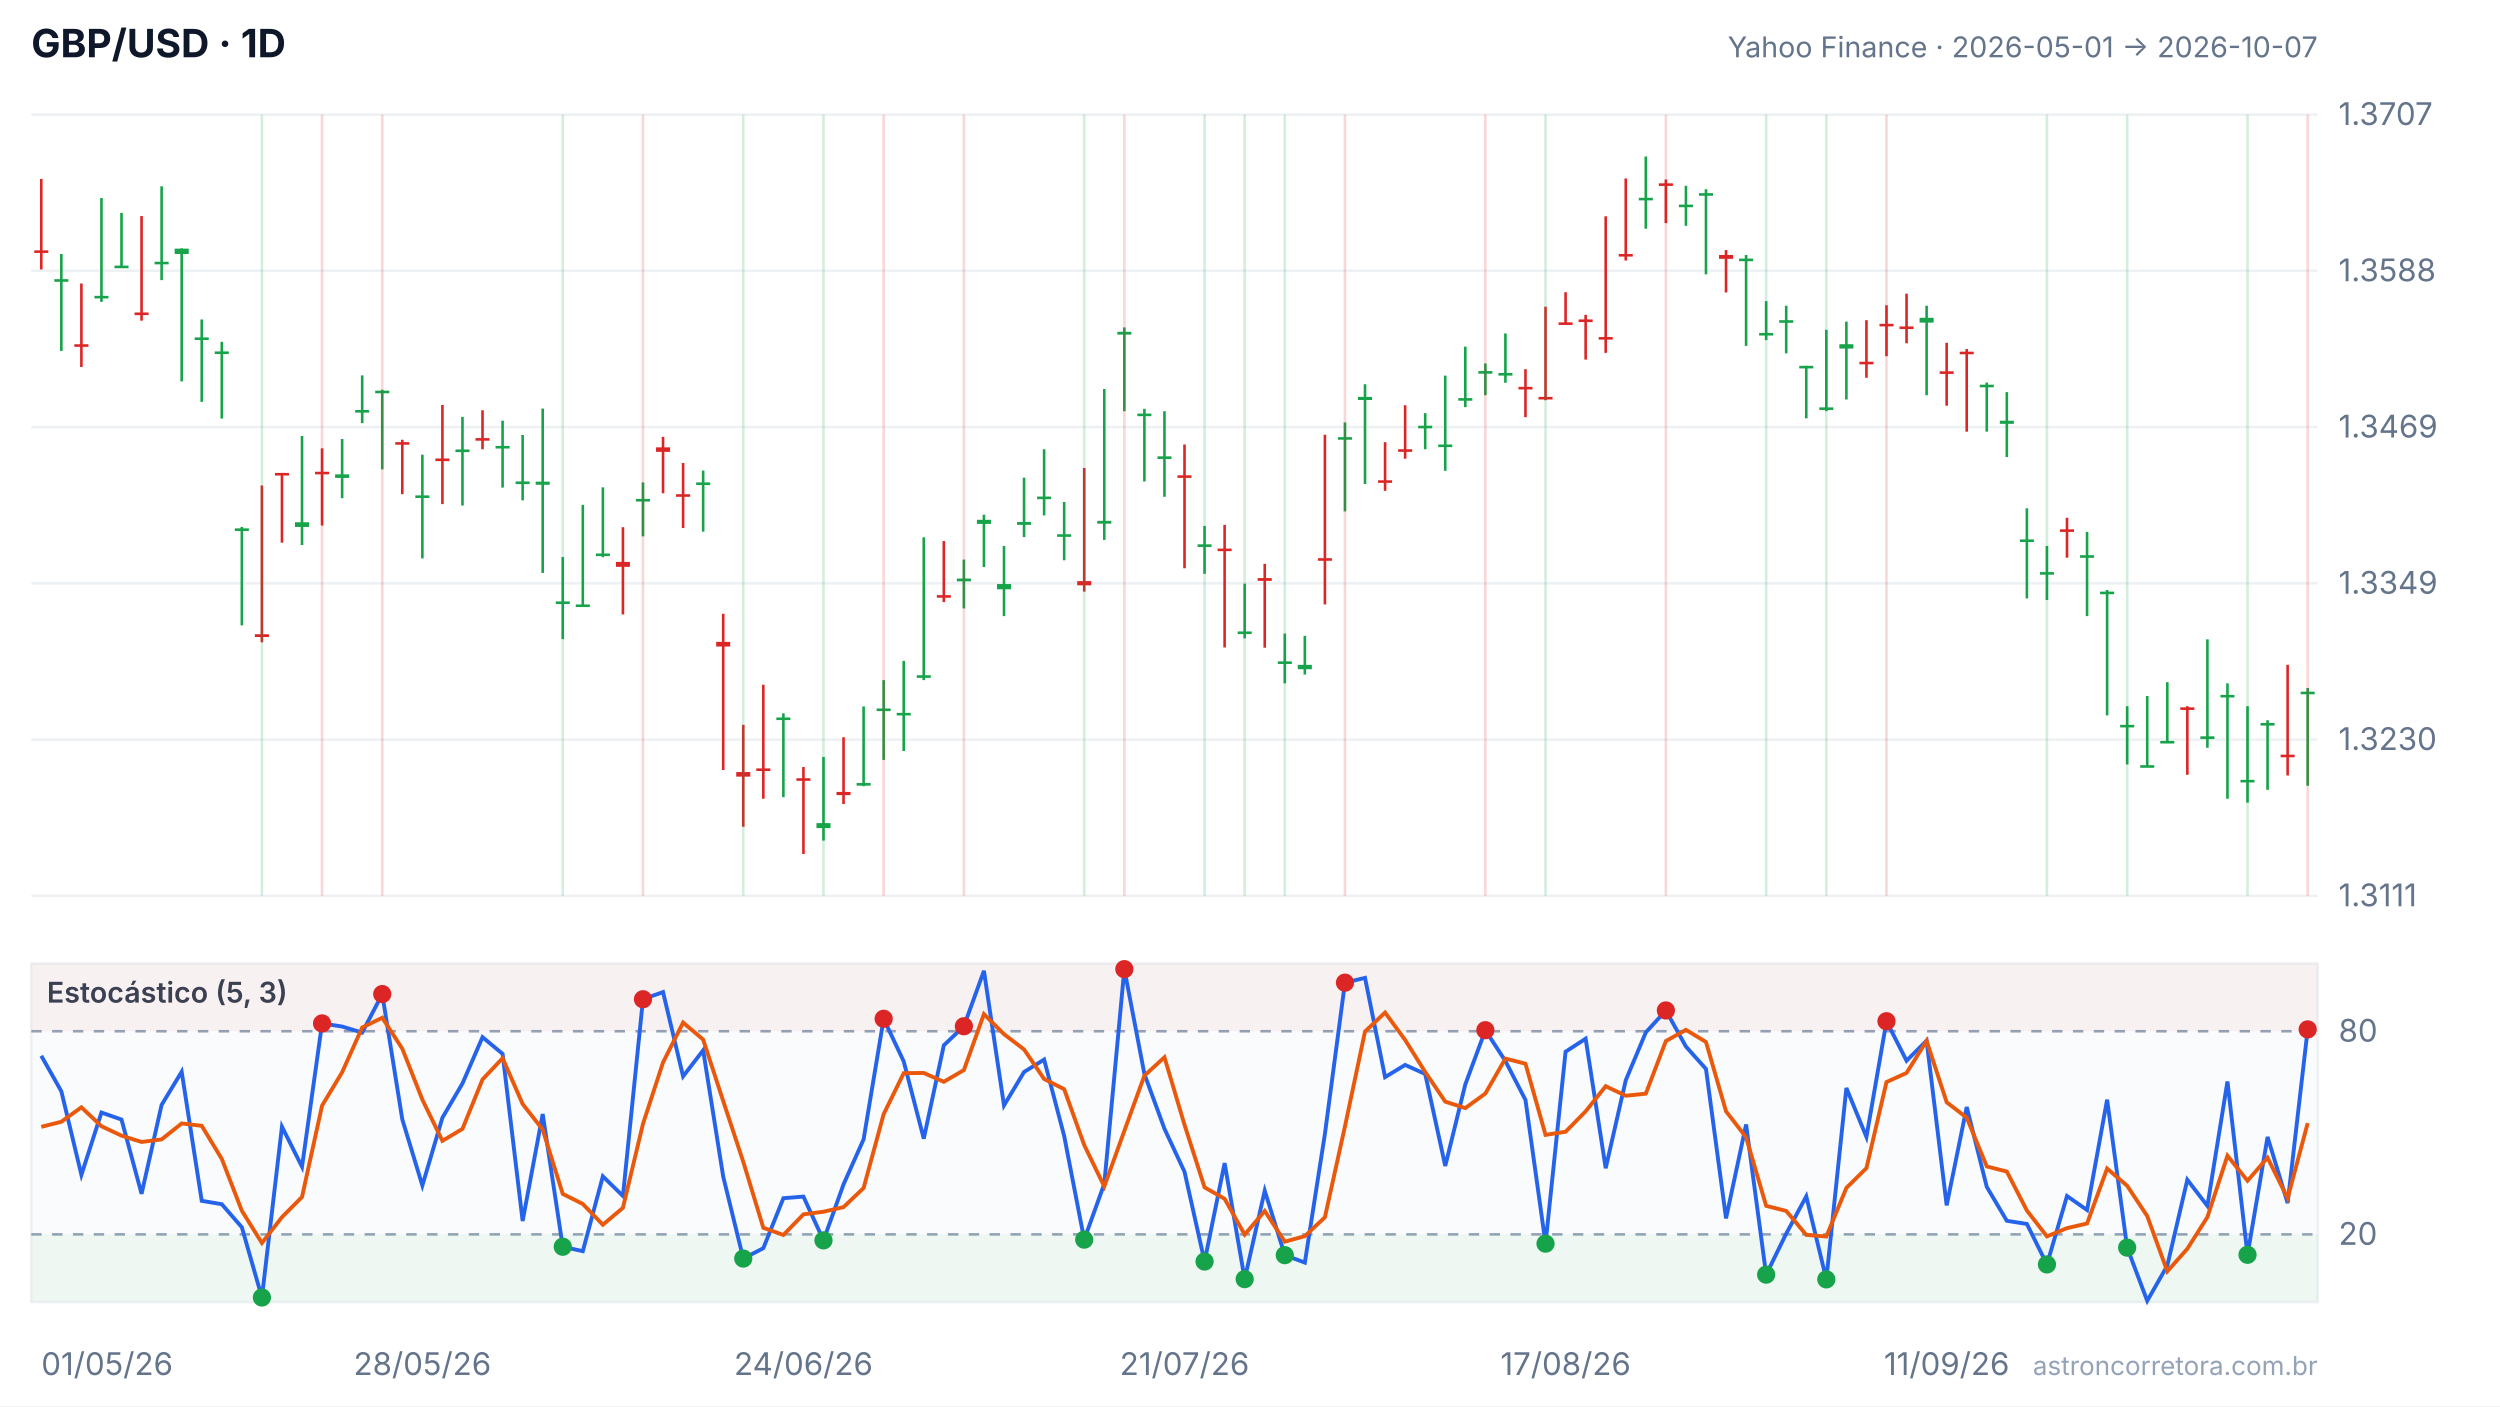
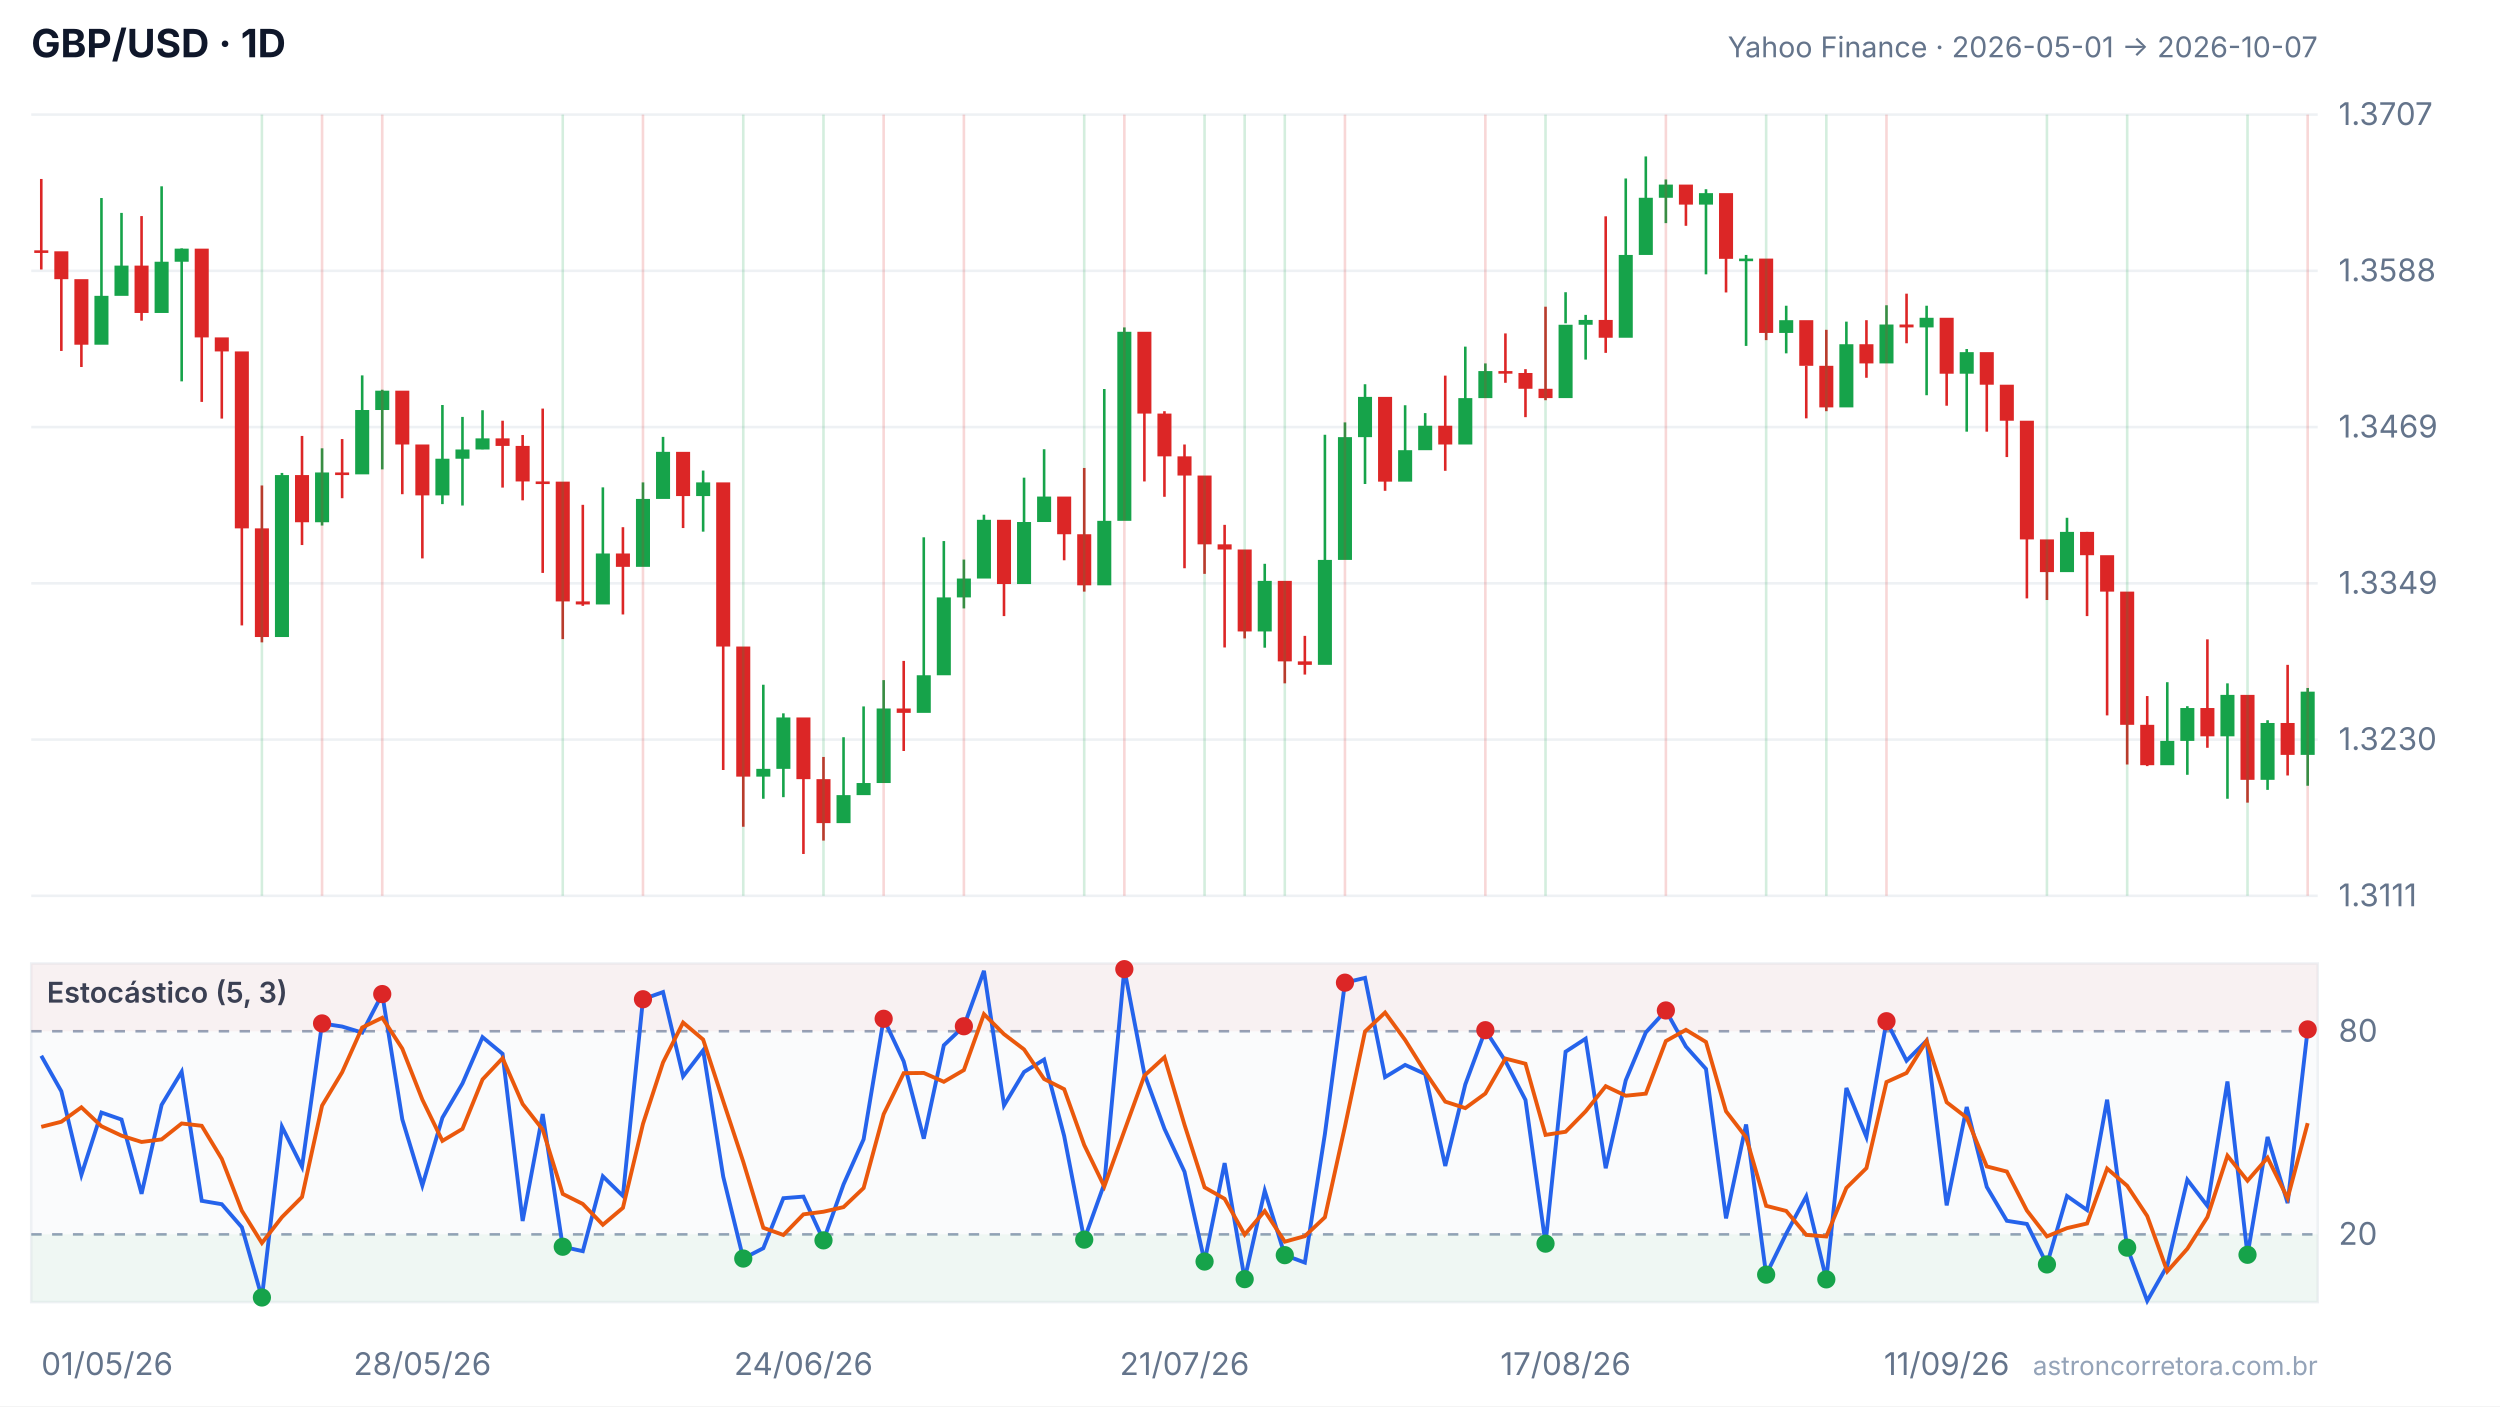
<svg xmlns="http://www.w3.org/2000/svg" viewBox="0 0 960 540" font-family="Inter,system-ui,sans-serif" font-size="12" role="img">
  <rect width="960" height="540" fill="#ffffff" />
  <text x="12" y="22" font-size="15" font-weight="700" fill="#0f172a">GBP/USD · 1D</text>
  <text x="890" y="22" font-size="11" fill="#64748b" text-anchor="end">Yahoo Finance · 2026-05-01 → 2026-10-07</text>
  <line x1="12" x2="890" y1="344" y2="344" stroke="#eef1f4" />
  <text x="898" y="348" fill="#64748b">1.3111</text>
  <line x1="12" x2="890" y1="284" y2="284" stroke="#eef1f4" />
  <text x="898" y="288" fill="#64748b">1.3230</text>
  <line x1="12" x2="890" y1="224" y2="224" stroke="#eef1f4" />
  <text x="898" y="228" fill="#64748b">1.3349</text>
  <line x1="12" x2="890" y1="164" y2="164" stroke="#eef1f4" />
  <text x="898" y="168" fill="#64748b">1.3469</text>
  <line x1="12" x2="890" y1="104" y2="104" stroke="#eef1f4" />
  <text x="898" y="108" fill="#64748b">1.3588</text>
  <line x1="12" x2="890" y1="44" y2="44" stroke="#eef1f4" />
  <text x="898" y="48" fill="#64748b">1.3707</text>
  <text x="15.851" y="528" fill="#64748b" text-anchor="start">01/05/26</text>
  <text x="162.184" y="528" fill="#64748b" text-anchor="middle">28/05/26</text>
  <text x="308.518" y="528" fill="#64748b" text-anchor="middle">24/06/26</text>
  <text x="454.851" y="528" fill="#64748b" text-anchor="middle">21/07/26</text>
  <text x="601.184" y="528" fill="#64748b" text-anchor="middle">17/08/26</text>
  <text x="747.518" y="528" fill="#64748b" text-anchor="middle">11/09/26</text>
  <line x1="15.851" x2="15.851" y1="68.723" y2="103.484" stroke="#dc2626" />
  <rect x="13.155" y="96.131" width="5.391" height="1" fill="#dc2626" />
-   <line x1="23.553" x2="23.553" y1="97.529" y2="134.765" stroke="#16a34a" />
-   <rect x="20.857" y="107.201" width="5.391" height="1" fill="#16a34a" />
+   <line x1="23.553" x2="23.553" y1="97.529" y2="134.765" stroke="#dc2626" />
+   <rect x="20.857" y="96.504" width="5.391" height="10.697" fill="#dc2626" />
  <line x1="31.254" x2="31.254" y1="108.872" y2="140.931" stroke="#dc2626" />
-   <rect x="28.559" y="132.185" width="5.391" height="1" fill="#dc2626" />
+   <rect x="28.559" y="107.201" width="5.391" height="25.168" fill="#dc2626" />
  <line x1="38.956" x2="38.956" y1="76.04" y2="115.92" stroke="#16a34a" />
-   <rect x="36.261" y="113.603" width="5.391" height="1" fill="#16a34a" />
+   <rect x="36.261" y="113.603" width="5.391" height="18.766" fill="#16a34a" />
  <line x1="46.658" x2="46.658" y1="81.753" y2="102.554" stroke="#16a34a" />
-   <rect x="43.962" y="101.996" width="5.391" height="1" fill="#16a34a" />
+   <rect x="43.962" y="101.996" width="5.391" height="11.607" fill="#16a34a" />
  <line x1="54.36" x2="54.36" y1="82.969" y2="123.138" stroke="#dc2626" />
-   <rect x="51.664" y="119.993" width="5.391" height="1" fill="#dc2626" />
+   <rect x="51.664" y="101.996" width="5.391" height="18.182" fill="#dc2626" />
  <line x1="62.061" x2="62.061" y1="71.539" y2="107.572" stroke="#16a34a" />
-   <rect x="59.366" y="100.508" width="5.391" height="1" fill="#16a34a" />
+   <rect x="59.366" y="100.508" width="5.391" height="19.67" fill="#16a34a" />
  <line x1="69.763" x2="69.763" y1="95.386" y2="146.444" stroke="#16a34a" />
-   <rect x="67.068" y="95.479" width="5.391" height="2.05" fill="#16a34a" />
-   <line x1="77.465" x2="77.465" y1="122.675" y2="154.331" stroke="#16a34a" />
-   <rect x="74.769" y="129.565" width="5.391" height="1" fill="#16a34a" />
-   <line x1="85.167" x2="85.167" y1="131.263" y2="160.736" stroke="#16a34a" />
-   <rect x="82.471" y="134.949" width="5.391" height="1" fill="#16a34a" />
-   <line x1="92.868" x2="92.868" y1="202.351" y2="240.156" stroke="#16a34a" />
-   <rect x="90.173" y="202.893" width="5.391" height="1" fill="#16a34a" />
+   <rect x="67.068" y="95.479" width="5.391" height="5.028" fill="#16a34a" />
+   <line x1="77.465" x2="77.465" y1="122.675" y2="154.331" stroke="#dc2626" />
+   <rect x="74.769" y="95.479" width="5.391" height="34.086" fill="#dc2626" />
+   <line x1="85.167" x2="85.167" y1="131.263" y2="160.736" stroke="#dc2626" />
+   <rect x="82.471" y="129.565" width="5.391" height="5.384" fill="#dc2626" />
+   <line x1="92.868" x2="92.868" y1="202.351" y2="240.156" stroke="#dc2626" />
+   <rect x="90.173" y="134.949" width="5.391" height="67.944" fill="#dc2626" />
  <line x1="100.57" x2="100.57" y1="186.42" y2="246.668" stroke="#dc2626" />
-   <rect x="97.875" y="243.547" width="5.391" height="1.07" fill="#dc2626" />
-   <line x1="108.272" x2="108.272" y1="181.608" y2="208.396" stroke="#dc2626" />
-   <rect x="105.576" y="181.608" width="5.391" height="1" fill="#dc2626" />
-   <line x1="115.974" x2="115.974" y1="167.403" y2="209.297" stroke="#16a34a" />
-   <rect x="113.278" y="200.544" width="5.391" height="1.807" fill="#16a34a" />
-   <line x1="123.675" x2="123.675" y1="172.145" y2="201.809" stroke="#dc2626" />
-   <rect x="120.98" y="181.153" width="5.391" height="1" fill="#dc2626" />
-   <line x1="131.377" x2="131.377" y1="168.589" y2="191.315" stroke="#16a34a" />
-   <rect x="128.682" y="182.153" width="5.391" height="1.362" fill="#16a34a" />
+   <rect x="97.875" y="202.893" width="5.391" height="41.725" fill="#dc2626" />
+   <line x1="108.272" x2="108.272" y1="181.608" y2="208.396" stroke="#16a34a" />
+   <rect x="105.576" y="182.426" width="5.391" height="62.192" fill="#16a34a" />
+   <line x1="115.974" x2="115.974" y1="167.403" y2="209.297" stroke="#dc2626" />
+   <rect x="113.278" y="182.426" width="5.391" height="18.118" fill="#dc2626" />
+   <line x1="123.675" x2="123.675" y1="172.145" y2="201.809" stroke="#16a34a" />
+   <rect x="120.98" y="181.426" width="5.391" height="19.118" fill="#16a34a" />
+   <line x1="131.377" x2="131.377" y1="168.589" y2="191.315" stroke="#dc2626" />
+   <rect x="128.682" y="181.426" width="5.391" height="1" fill="#dc2626" />
  <line x1="139.079" x2="139.079" y1="144.148" y2="162.473" stroke="#16a34a" />
-   <rect x="136.383" y="157.443" width="5.391" height="1" fill="#16a34a" />
+   <rect x="136.383" y="157.443" width="5.391" height="24.709" fill="#16a34a" />
  <line x1="146.781" x2="146.781" y1="149.656" y2="180.245" stroke="#16a34a" />
-   <rect x="144.085" y="150.023" width="5.391" height="1" fill="#16a34a" />
+   <rect x="144.085" y="150.023" width="5.391" height="7.421" fill="#16a34a" />
  <line x1="154.482" x2="154.482" y1="168.863" y2="189.775" stroke="#dc2626" />
-   <rect x="151.787" y="169.775" width="5.391" height="1" fill="#dc2626" />
-   <line x1="162.184" x2="162.184" y1="174.604" y2="214.43" stroke="#16a34a" />
-   <rect x="159.489" y="190.228" width="5.391" height="1" fill="#16a34a" />
-   <line x1="169.886" x2="169.886" y1="155.522" y2="193.58" stroke="#dc2626" />
-   <rect x="167.19" y="176.06" width="5.391" height="1" fill="#dc2626" />
+   <rect x="151.787" y="150.023" width="5.391" height="20.664" fill="#dc2626" />
+   <line x1="162.184" x2="162.184" y1="174.604" y2="214.43" stroke="#dc2626" />
+   <rect x="159.489" y="170.687" width="5.391" height="19.541" fill="#dc2626" />
+   <line x1="169.886" x2="169.886" y1="155.522" y2="193.58" stroke="#16a34a" />
+   <rect x="167.19" y="176.151" width="5.391" height="14.077" fill="#16a34a" />
  <line x1="177.588" x2="177.588" y1="160.096" y2="194.123" stroke="#16a34a" />
-   <rect x="174.892" y="172.6" width="5.391" height="1" fill="#16a34a" />
-   <line x1="185.289" x2="185.289" y1="157.535" y2="172.509" stroke="#dc2626" />
-   <rect x="182.594" y="168.224" width="5.391" height="1" fill="#dc2626" />
-   <line x1="192.991" x2="192.991" y1="161.559" y2="187.236" stroke="#16a34a" />
-   <rect x="190.296" y="171.234" width="5.391" height="1" fill="#16a34a" />
-   <line x1="200.693" x2="200.693" y1="167.038" y2="192.131" stroke="#16a34a" />
-   <rect x="197.997" y="184.877" width="5.391" height="1" fill="#16a34a" />
-   <line x1="208.395" x2="208.395" y1="156.894" y2="220.004" stroke="#16a34a" />
-   <rect x="205.699" y="184.95" width="5.391" height="1.198" fill="#16a34a" />
-   <line x1="216.096" x2="216.096" y1="213.89" y2="245.42" stroke="#16a34a" />
-   <rect x="213.401" y="230.945" width="5.391" height="1" fill="#16a34a" />
-   <line x1="223.798" x2="223.798" y1="193.852" y2="232.646" stroke="#16a34a" />
-   <rect x="221.103" y="232.109" width="5.391" height="1" fill="#16a34a" />
+   <rect x="174.892" y="172.6" width="5.391" height="3.551" fill="#16a34a" />
+   <line x1="185.289" x2="185.289" y1="157.535" y2="172.509" stroke="#16a34a" />
+   <rect x="182.594" y="168.334" width="5.391" height="4.267" fill="#16a34a" />
+   <line x1="192.991" x2="192.991" y1="161.559" y2="187.236" stroke="#dc2626" />
+   <rect x="190.296" y="168.334" width="5.391" height="2.9" fill="#dc2626" />
+   <line x1="200.693" x2="200.693" y1="167.038" y2="192.131" stroke="#dc2626" />
+   <rect x="197.997" y="171.234" width="5.391" height="13.643" fill="#dc2626" />
+   <line x1="208.395" x2="208.395" y1="156.894" y2="220.004" stroke="#dc2626" />
+   <rect x="205.699" y="184.877" width="5.391" height="1" fill="#dc2626" />
+   <line x1="216.096" x2="216.096" y1="213.89" y2="245.42" stroke="#dc2626" />
+   <rect x="213.401" y="184.95" width="5.391" height="45.996" fill="#dc2626" />
+   <line x1="223.798" x2="223.798" y1="193.852" y2="232.646" stroke="#dc2626" />
+   <rect x="221.103" y="230.945" width="5.391" height="1.164" fill="#dc2626" />
  <line x1="231.5" x2="231.5" y1="187.146" y2="213.98" stroke="#16a34a" />
-   <rect x="228.804" y="212.54" width="5.391" height="1" fill="#16a34a" />
+   <rect x="228.804" y="212.54" width="5.391" height="19.57" fill="#16a34a" />
  <line x1="239.202" x2="239.202" y1="202.441" y2="235.956" stroke="#dc2626" />
-   <rect x="236.506" y="215.779" width="5.391" height="1.889" fill="#dc2626" />
+   <rect x="236.506" y="212.54" width="5.391" height="5.128" fill="#dc2626" />
  <line x1="246.904" x2="246.904" y1="185.239" y2="205.961" stroke="#16a34a" />
-   <rect x="244.208" y="191.588" width="5.391" height="1" fill="#16a34a" />
-   <line x1="254.605" x2="254.605" y1="167.768" y2="189.413" stroke="#dc2626" />
-   <rect x="251.91" y="171.781" width="5.391" height="1.731" fill="#dc2626" />
+   <rect x="244.208" y="191.588" width="5.391" height="26.08" fill="#16a34a" />
+   <line x1="254.605" x2="254.605" y1="167.768" y2="189.413" stroke="#16a34a" />
+   <rect x="251.91" y="173.511" width="5.391" height="18.076" fill="#16a34a" />
  <line x1="262.307" x2="262.307" y1="177.789" y2="202.775" stroke="#dc2626" />
-   <rect x="259.611" y="189.775" width="5.391" height="1" fill="#dc2626" />
+   <rect x="259.611" y="173.511" width="5.391" height="16.979" fill="#dc2626" />
  <line x1="270.009" x2="270.009" y1="180.699" y2="204.157" stroke="#16a34a" />
-   <rect x="267.313" y="185.239" width="5.391" height="1" fill="#16a34a" />
+   <rect x="267.313" y="185.239" width="5.391" height="5.251" fill="#16a34a" />
  <line x1="277.711" x2="277.711" y1="235.688" y2="295.68" stroke="#dc2626" />
-   <rect x="275.015" y="246.49" width="5.391" height="1.782" fill="#dc2626" />
+   <rect x="275.015" y="185.239" width="5.391" height="63.032" fill="#dc2626" />
  <line x1="285.412" x2="285.412" y1="278.334" y2="317.475" stroke="#dc2626" />
-   <rect x="282.717" y="296.47" width="5.391" height="1.755" fill="#dc2626" />
-   <line x1="293.114" x2="293.114" y1="262.937" y2="306.726" stroke="#dc2626" />
-   <rect x="290.418" y="295.064" width="5.391" height="1" fill="#dc2626" />
+   <rect x="282.717" y="248.272" width="5.391" height="49.954" fill="#dc2626" />
+   <line x1="293.114" x2="293.114" y1="262.937" y2="306.726" stroke="#16a34a" />
+   <rect x="290.418" y="295.24" width="5.391" height="2.985" fill="#16a34a" />
  <line x1="300.816" x2="300.816" y1="273.916" y2="306.114" stroke="#16a34a" />
-   <rect x="298.12" y="275.507" width="5.391" height="1" fill="#16a34a" />
+   <rect x="298.12" y="275.507" width="5.391" height="19.733" fill="#16a34a" />
  <line x1="308.518" x2="308.518" y1="294.538" y2="327.929" stroke="#dc2626" />
-   <rect x="305.822" y="298.839" width="5.391" height="1" fill="#dc2626" />
-   <line x1="316.219" x2="316.219" y1="290.67" y2="322.793" stroke="#16a34a" />
-   <rect x="313.524" y="316.079" width="5.391" height="1.919" fill="#16a34a" />
-   <line x1="323.921" x2="323.921" y1="283.097" y2="308.739" stroke="#dc2626" />
-   <rect x="321.225" y="304.1" width="5.391" height="1.226" fill="#dc2626" />
+   <rect x="305.822" y="275.507" width="5.391" height="23.683" fill="#dc2626" />
+   <line x1="316.219" x2="316.219" y1="290.67" y2="322.793" stroke="#dc2626" />
+   <rect x="313.524" y="299.191" width="5.391" height="16.888" fill="#dc2626" />
+   <line x1="323.921" x2="323.921" y1="283.097" y2="308.739" stroke="#16a34a" />
+   <rect x="321.225" y="305.326" width="5.391" height="10.753" fill="#16a34a" />
  <line x1="331.623" x2="331.623" y1="271.263" y2="301.909" stroke="#16a34a" />
-   <rect x="328.927" y="300.682" width="5.391" height="1" fill="#16a34a" />
+   <rect x="328.927" y="300.682" width="5.391" height="4.644" fill="#16a34a" />
  <line x1="339.325" x2="339.325" y1="261.163" y2="291.813" stroke="#16a34a" />
-   <rect x="336.629" y="272.06" width="5.391" height="1" fill="#16a34a" />
-   <line x1="347.026" x2="347.026" y1="253.79" y2="288.382" stroke="#16a34a" />
-   <rect x="344.331" y="273.739" width="5.391" height="1" fill="#16a34a" />
+   <rect x="336.629" y="272.06" width="5.391" height="28.622" fill="#16a34a" />
+   <line x1="347.026" x2="347.026" y1="253.79" y2="288.382" stroke="#dc2626" />
+   <rect x="344.331" y="272.06" width="5.391" height="1.679" fill="#dc2626" />
  <line x1="354.728" x2="354.728" y1="206.322" y2="261.163" stroke="#16a34a" />
-   <rect x="352.032" y="259.299" width="5.391" height="1" fill="#16a34a" />
-   <line x1="362.43" x2="362.43" y1="207.765" y2="231.214" stroke="#dc2626" />
-   <rect x="359.734" y="228.527" width="5.391" height="1" fill="#dc2626" />
+   <rect x="352.032" y="259.299" width="5.391" height="14.44" fill="#16a34a" />
+   <line x1="362.43" x2="362.43" y1="207.765" y2="231.214" stroke="#16a34a" />
+   <rect x="359.734" y="229.405" width="5.391" height="29.894" fill="#16a34a" />
  <line x1="370.132" x2="370.132" y1="214.88" y2="233.631" stroke="#16a34a" />
-   <rect x="367.436" y="222.159" width="5.391" height="1.077" fill="#16a34a" />
+   <rect x="367.436" y="222.159" width="5.391" height="7.246" fill="#16a34a" />
  <line x1="377.833" x2="377.833" y1="197.652" y2="217.757" stroke="#16a34a" />
-   <rect x="375.138" y="199.604" width="5.391" height="1.573" fill="#16a34a" />
-   <line x1="385.535" x2="385.535" y1="209.657" y2="236.582" stroke="#16a34a" />
-   <rect x="382.839" y="224.268" width="5.391" height="2.018" fill="#16a34a" />
+   <rect x="375.138" y="199.604" width="5.391" height="22.555" fill="#16a34a" />
+   <line x1="385.535" x2="385.535" y1="209.657" y2="236.582" stroke="#dc2626" />
+   <rect x="382.839" y="199.604" width="5.391" height="24.664" fill="#dc2626" />
  <line x1="393.237" x2="393.237" y1="183.424" y2="206.232" stroke="#16a34a" />
-   <rect x="390.541" y="200.454" width="5.391" height="1.084" fill="#16a34a" />
+   <rect x="390.541" y="200.454" width="5.391" height="23.814" fill="#16a34a" />
  <line x1="400.939" x2="400.939" y1="172.509" y2="197.923" stroke="#16a34a" />
-   <rect x="398.243" y="190.681" width="5.391" height="1" fill="#16a34a" />
-   <line x1="408.64" x2="408.64" y1="192.765" y2="215.149" stroke="#16a34a" />
-   <rect x="405.945" y="205.149" width="5.391" height="1" fill="#16a34a" />
+   <rect x="398.243" y="190.681" width="5.391" height="9.772" fill="#16a34a" />
+   <line x1="408.64" x2="408.64" y1="192.765" y2="215.149" stroke="#dc2626" />
+   <rect x="405.945" y="190.681" width="5.391" height="14.467" fill="#dc2626" />
  <line x1="416.342" x2="416.342" y1="179.699" y2="227.183" stroke="#dc2626" />
-   <rect x="413.646" y="223.147" width="5.391" height="1.615" fill="#dc2626" />
+   <rect x="413.646" y="205.149" width="5.391" height="19.613" fill="#dc2626" />
  <line x1="424.044" x2="424.044" y1="149.381" y2="207.314" stroke="#16a34a" />
-   <rect x="421.348" y="200.002" width="5.391" height="1.085" fill="#16a34a" />
+   <rect x="421.348" y="200.002" width="5.391" height="24.76" fill="#16a34a" />
  <line x1="431.746" x2="431.746" y1="125.725" y2="157.901" stroke="#16a34a" />
-   <rect x="429.05" y="127.405" width="5.391" height="1.089" fill="#16a34a" />
-   <line x1="439.447" x2="439.447" y1="156.986" y2="184.877" stroke="#16a34a" />
-   <rect x="436.752" y="158.816" width="5.391" height="1" fill="#16a34a" />
-   <line x1="447.149" x2="447.149" y1="157.901" y2="190.772" stroke="#16a34a" />
-   <rect x="444.454" y="175.241" width="5.391" height="1.001" fill="#16a34a" />
+   <rect x="429.05" y="127.405" width="5.391" height="72.597" fill="#16a34a" />
+   <line x1="439.447" x2="439.447" y1="156.986" y2="184.877" stroke="#dc2626" />
+   <rect x="436.752" y="127.405" width="5.391" height="31.411" fill="#dc2626" />
+   <line x1="447.149" x2="447.149" y1="157.901" y2="190.772" stroke="#dc2626" />
+   <rect x="444.454" y="158.816" width="5.391" height="16.425" fill="#dc2626" />
  <line x1="454.851" x2="454.851" y1="170.687" y2="218.207" stroke="#dc2626" />
-   <rect x="452.155" y="182.516" width="5.391" height="1" fill="#dc2626" />
-   <line x1="462.553" x2="462.553" y1="201.989" y2="220.363" stroke="#16a34a" />
-   <rect x="459.857" y="209.027" width="5.391" height="1" fill="#16a34a" />
+   <rect x="452.155" y="175.241" width="5.391" height="7.366" fill="#dc2626" />
+   <line x1="462.553" x2="462.553" y1="201.989" y2="220.363" stroke="#dc2626" />
+   <rect x="459.857" y="182.607" width="5.391" height="26.42" fill="#dc2626" />
  <line x1="470.254" x2="470.254" y1="201.538" y2="248.628" stroke="#dc2626" />
-   <rect x="467.559" y="210.648" width="5.391" height="1" fill="#dc2626" />
-   <line x1="477.956" x2="477.956" y1="224.134" y2="245.152" stroke="#16a34a" />
-   <rect x="475.261" y="242.477" width="5.391" height="1" fill="#16a34a" />
-   <line x1="485.658" x2="485.658" y1="216.499" y2="248.717" stroke="#dc2626" />
-   <rect x="482.962" y="221.98" width="5.391" height="1.077" fill="#dc2626" />
-   <line x1="493.36" x2="493.36" y1="243.28" y2="262.405" stroke="#16a34a" />
-   <rect x="490.664" y="253.967" width="5.391" height="1" fill="#16a34a" />
-   <line x1="501.061" x2="501.061" y1="244.172" y2="259.033" stroke="#16a34a" />
-   <rect x="498.366" y="255.302" width="5.391" height="1.688" fill="#16a34a" />
-   <line x1="508.763" x2="508.763" y1="166.947" y2="232.109" stroke="#dc2626" />
-   <rect x="506.068" y="214.34" width="5.391" height="1" fill="#dc2626" />
+   <rect x="467.559" y="209.027" width="5.391" height="1.982" fill="#dc2626" />
+   <line x1="477.956" x2="477.956" y1="224.134" y2="245.152" stroke="#dc2626" />
+   <rect x="475.261" y="211.009" width="5.391" height="31.467" fill="#dc2626" />
+   <line x1="485.658" x2="485.658" y1="216.499" y2="248.717" stroke="#16a34a" />
+   <rect x="482.962" y="223.057" width="5.391" height="19.42" fill="#16a34a" />
+   <line x1="493.36" x2="493.36" y1="243.28" y2="262.405" stroke="#dc2626" />
+   <rect x="490.664" y="223.057" width="5.391" height="30.91" fill="#dc2626" />
+   <line x1="501.061" x2="501.061" y1="244.172" y2="259.033" stroke="#dc2626" />
+   <rect x="498.366" y="253.967" width="5.391" height="1.334" fill="#dc2626" />
+   <line x1="508.763" x2="508.763" y1="166.947" y2="232.109" stroke="#16a34a" />
+   <rect x="506.068" y="215.006" width="5.391" height="40.296" fill="#16a34a" />
  <line x1="516.465" x2="516.465" y1="162.199" y2="196.385" stroke="#16a34a" />
-   <rect x="513.769" y="167.86" width="5.391" height="1" fill="#16a34a" />
+   <rect x="513.769" y="167.86" width="5.391" height="47.146" fill="#16a34a" />
  <line x1="524.167" x2="524.167" y1="147.546" y2="185.857" stroke="#16a34a" />
-   <rect x="521.471" y="152.407" width="5.391" height="1.191" fill="#16a34a" />
+   <rect x="521.471" y="152.407" width="5.391" height="15.453" fill="#16a34a" />
  <line x1="531.868" x2="531.868" y1="169.775" y2="188.47" stroke="#dc2626" />
-   <rect x="529.173" y="184.423" width="5.391" height="1" fill="#dc2626" />
-   <line x1="539.57" x2="539.57" y1="155.613" y2="176.151" stroke="#dc2626" />
-   <rect x="536.875" y="172.509" width="5.391" height="1" fill="#dc2626" />
+   <rect x="529.173" y="152.407" width="5.391" height="32.543" fill="#dc2626" />
+   <line x1="539.57" x2="539.57" y1="155.613" y2="176.151" stroke="#16a34a" />
+   <rect x="536.875" y="172.873" width="5.391" height="12.076" fill="#16a34a" />
  <line x1="547.272" x2="547.272" y1="158.633" y2="172.509" stroke="#16a34a" />
-   <rect x="544.576" y="163.478" width="5.391" height="1" fill="#16a34a" />
-   <line x1="554.974" x2="554.974" y1="144.24" y2="180.79" stroke="#16a34a" />
-   <rect x="552.278" y="170.687" width="5.391" height="1" fill="#16a34a" />
+   <rect x="544.576" y="163.478" width="5.391" height="9.396" fill="#16a34a" />
+   <line x1="554.974" x2="554.974" y1="144.24" y2="180.79" stroke="#dc2626" />
+   <rect x="552.278" y="163.478" width="5.391" height="7.209" fill="#dc2626" />
  <line x1="562.675" x2="562.675" y1="133.106" y2="156.345" stroke="#16a34a" />
-   <rect x="559.98" y="152.874" width="5.391" height="1" fill="#16a34a" />
+   <rect x="559.98" y="152.874" width="5.391" height="17.813" fill="#16a34a" />
  <line x1="570.377" x2="570.377" y1="139.551" y2="151.765" stroke="#16a34a" />
-   <rect x="567.682" y="142.494" width="5.391" height="1" fill="#16a34a" />
-   <line x1="578.079" x2="578.079" y1="128.033" y2="146.995" stroke="#16a34a" />
-   <rect x="575.383" y="143.229" width="5.391" height="1" fill="#16a34a" />
+   <rect x="567.682" y="142.494" width="5.391" height="10.38" fill="#16a34a" />
+   <line x1="578.079" x2="578.079" y1="128.033" y2="146.995" stroke="#dc2626" />
+   <rect x="575.383" y="142.494" width="5.391" height="1" fill="#dc2626" />
  <line x1="585.781" x2="585.781" y1="141.759" y2="160.188" stroke="#dc2626" />
-   <rect x="583.085" y="148.555" width="5.391" height="1" fill="#dc2626" />
+   <rect x="583.085" y="143.229" width="5.391" height="6.06" fill="#dc2626" />
  <line x1="593.482" x2="593.482" y1="117.772" y2="153.689" stroke="#dc2626" />
-   <rect x="590.787" y="152.407" width="5.391" height="1" fill="#dc2626" />
-   <line x1="601.184" x2="601.184" y1="112.212" y2="124.154" stroke="#dc2626" />
-   <rect x="598.489" y="123.784" width="5.391" height="1" fill="#dc2626" />
-   <line x1="608.886" x2="608.886" y1="120.918" y2="138.08" stroke="#dc2626" />
-   <rect x="606.19" y="122.666" width="5.391" height="1" fill="#dc2626" />
+   <rect x="590.787" y="149.289" width="5.391" height="3.575" fill="#dc2626" />
+   <line x1="601.184" x2="601.184" y1="112.212" y2="124.154" stroke="#16a34a" />
+   <rect x="598.489" y="124.708" width="5.391" height="28.156" fill="#16a34a" />
+   <line x1="608.886" x2="608.886" y1="120.918" y2="138.08" stroke="#16a34a" />
+   <rect x="606.19" y="122.86" width="5.391" height="1.848" fill="#16a34a" />
  <line x1="616.588" x2="616.588" y1="83.062" y2="135.501" stroke="#dc2626" />
-   <rect x="613.892" y="129.417" width="5.391" height="1" fill="#dc2626" />
-   <line x1="624.289" x2="624.289" y1="68.535" y2="100.043" stroke="#dc2626" />
-   <rect x="621.594" y="97.529" width="5.391" height="1" fill="#dc2626" />
+   <rect x="613.892" y="122.86" width="5.391" height="6.834" fill="#dc2626" />
+   <line x1="624.289" x2="624.289" y1="68.535" y2="100.043" stroke="#16a34a" />
+   <rect x="621.594" y="97.901" width="5.391" height="31.793" fill="#16a34a" />
  <line x1="631.991" x2="631.991" y1="60.071" y2="87.83" stroke="#16a34a" />
-   <rect x="629.296" y="75.947" width="5.391" height="1" fill="#16a34a" />
-   <line x1="639.693" x2="639.693" y1="68.911" y2="85.68" stroke="#dc2626" />
-   <rect x="636.997" y="70.403" width="5.391" height="1" fill="#dc2626" />
-   <line x1="647.395" x2="647.395" y1="71.352" y2="86.708" stroke="#16a34a" />
-   <rect x="644.699" y="78.57" width="5.391" height="1" fill="#16a34a" />
+   <rect x="629.296" y="75.947" width="5.391" height="21.954" fill="#16a34a" />
+   <line x1="639.693" x2="639.693" y1="68.911" y2="85.68" stroke="#16a34a" />
+   <rect x="636.997" y="70.882" width="5.391" height="5.065" fill="#16a34a" />
+   <line x1="647.395" x2="647.395" y1="71.352" y2="86.708" stroke="#dc2626" />
+   <rect x="644.699" y="70.882" width="5.391" height="7.688" fill="#dc2626" />
  <line x1="655.096" x2="655.096" y1="72.665" y2="105.343" stroke="#16a34a" />
-   <rect x="652.401" y="74.166" width="5.391" height="1" fill="#16a34a" />
+   <rect x="652.401" y="74.166" width="5.391" height="4.404" fill="#16a34a" />
  <line x1="662.798" x2="662.798" y1="96.038" y2="112.305" stroke="#dc2626" />
-   <rect x="660.103" y="97.901" width="5.391" height="1.49" fill="#dc2626" />
+   <rect x="660.103" y="74.166" width="5.391" height="25.225" fill="#dc2626" />
  <line x1="670.5" x2="670.5" y1="97.901" y2="132.83" stroke="#16a34a" />
  <rect x="667.804" y="99.298" width="5.391" height="1" fill="#16a34a" />
-   <line x1="678.202" x2="678.202" y1="115.641" y2="130.616" stroke="#16a34a" />
-   <rect x="675.506" y="127.848" width="5.391" height="1" fill="#16a34a" />
+   <line x1="678.202" x2="678.202" y1="115.641" y2="130.616" stroke="#dc2626" />
+   <rect x="675.506" y="99.298" width="5.391" height="28.55" fill="#dc2626" />
  <line x1="685.904" x2="685.904" y1="117.402" y2="135.686" stroke="#16a34a" />
-   <rect x="683.208" y="122.952" width="5.391" height="1" fill="#16a34a" />
-   <line x1="693.605" x2="693.605" y1="140.472" y2="160.645" stroke="#16a34a" />
-   <rect x="690.91" y="140.472" width="5.391" height="1" fill="#16a34a" />
-   <line x1="701.307" x2="701.307" y1="126.648" y2="157.901" stroke="#16a34a" />
-   <rect x="698.611" y="156.436" width="5.391" height="1" fill="#16a34a" />
+   <rect x="683.208" y="122.952" width="5.391" height="4.896" fill="#16a34a" />
+   <line x1="693.605" x2="693.605" y1="140.472" y2="160.645" stroke="#dc2626" />
+   <rect x="690.91" y="122.952" width="5.391" height="17.519" fill="#dc2626" />
+   <line x1="701.307" x2="701.307" y1="126.648" y2="157.901" stroke="#dc2626" />
+   <rect x="698.611" y="140.472" width="5.391" height="15.965" fill="#dc2626" />
  <line x1="709.009" x2="709.009" y1="123.507" y2="153.414" stroke="#16a34a" />
-   <rect x="706.313" y="132.185" width="5.391" height="1.659" fill="#16a34a" />
+   <rect x="706.313" y="132.185" width="5.391" height="24.252" fill="#16a34a" />
  <line x1="716.711" x2="716.711" y1="122.952" y2="145.067" stroke="#dc2626" />
-   <rect x="714.015" y="138.908" width="5.391" height="1" fill="#dc2626" />
-   <line x1="724.412" x2="724.412" y1="117.217" y2="136.791" stroke="#dc2626" />
-   <rect x="721.717" y="124.339" width="5.391" height="1" fill="#dc2626" />
+   <rect x="714.015" y="132.185" width="5.391" height="7.367" fill="#dc2626" />
+   <line x1="724.412" x2="724.412" y1="117.217" y2="136.791" stroke="#16a34a" />
+   <rect x="721.717" y="124.616" width="5.391" height="14.935" fill="#16a34a" />
  <line x1="732.114" x2="732.114" y1="112.769" y2="131.816" stroke="#dc2626" />
-   <rect x="729.418" y="125.355" width="5.391" height="1" fill="#dc2626" />
+   <rect x="729.418" y="124.616" width="5.391" height="1.109" fill="#dc2626" />
  <line x1="739.816" x2="739.816" y1="117.402" y2="151.765" stroke="#16a34a" />
-   <rect x="737.12" y="122.028" width="5.391" height="1.849" fill="#16a34a" />
+   <rect x="737.12" y="122.028" width="5.391" height="3.697" fill="#16a34a" />
  <line x1="747.518" x2="747.518" y1="131.631" y2="155.796" stroke="#dc2626" />
-   <rect x="744.822" y="142.586" width="5.391" height="1" fill="#dc2626" />
-   <line x1="755.219" x2="755.219" y1="134.028" y2="165.76" stroke="#dc2626" />
-   <rect x="752.524" y="135.042" width="5.391" height="1" fill="#dc2626" />
-   <line x1="762.921" x2="762.921" y1="146.903" y2="165.76" stroke="#16a34a" />
-   <rect x="760.225" y="147.729" width="5.391" height="1" fill="#16a34a" />
-   <line x1="770.623" x2="770.623" y1="150.573" y2="175.514" stroke="#16a34a" />
-   <rect x="767.927" y="161.559" width="5.391" height="1.188" fill="#16a34a" />
-   <line x1="778.325" x2="778.325" y1="195.209" y2="229.782" stroke="#16a34a" />
-   <rect x="775.629" y="207.133" width="5.391" height="1" fill="#16a34a" />
-   <line x1="786.026" x2="786.026" y1="209.657" y2="230.408" stroke="#16a34a" />
-   <rect x="783.331" y="219.69" width="5.391" height="1" fill="#16a34a" />
-   <line x1="793.728" x2="793.728" y1="198.827" y2="214.16" stroke="#dc2626" />
-   <rect x="791.032" y="203.253" width="5.391" height="1" fill="#dc2626" />
-   <line x1="801.43" x2="801.43" y1="204.247" y2="236.582" stroke="#16a34a" />
-   <rect x="798.734" y="213.197" width="5.391" height="1" fill="#16a34a" />
-   <line x1="809.132" x2="809.132" y1="226.555" y2="274.712" stroke="#16a34a" />
-   <rect x="806.436" y="227.183" width="5.391" height="1" fill="#16a34a" />
-   <line x1="816.833" x2="816.833" y1="271.175" y2="293.571" stroke="#16a34a" />
-   <rect x="814.138" y="278.334" width="5.391" height="1" fill="#16a34a" />
-   <line x1="824.535" x2="824.535" y1="267.28" y2="294.186" stroke="#16a34a" />
-   <rect x="821.839" y="293.835" width="5.391" height="1" fill="#16a34a" />
+   <rect x="744.822" y="122.028" width="5.391" height="21.478" fill="#dc2626" />
+   <line x1="755.219" x2="755.219" y1="134.028" y2="165.76" stroke="#16a34a" />
+   <rect x="752.524" y="135.225" width="5.391" height="8.28" fill="#16a34a" />
+   <line x1="762.921" x2="762.921" y1="146.903" y2="165.76" stroke="#dc2626" />
+   <rect x="760.225" y="135.225" width="5.391" height="12.504" fill="#dc2626" />
+   <line x1="770.623" x2="770.623" y1="150.573" y2="175.514" stroke="#dc2626" />
+   <rect x="767.927" y="147.729" width="5.391" height="13.83" fill="#dc2626" />
+   <line x1="778.325" x2="778.325" y1="195.209" y2="229.782" stroke="#dc2626" />
+   <rect x="775.629" y="161.559" width="5.391" height="45.574" fill="#dc2626" />
+   <line x1="786.026" x2="786.026" y1="209.657" y2="230.408" stroke="#dc2626" />
+   <rect x="783.331" y="207.133" width="5.391" height="12.557" fill="#dc2626" />
+   <line x1="793.728" x2="793.728" y1="198.827" y2="214.16" stroke="#16a34a" />
+   <rect x="791.032" y="204.247" width="5.391" height="15.443" fill="#16a34a" />
+   <line x1="801.43" x2="801.43" y1="204.247" y2="236.582" stroke="#dc2626" />
+   <rect x="798.734" y="204.247" width="5.391" height="8.95" fill="#dc2626" />
+   <line x1="809.132" x2="809.132" y1="226.555" y2="274.712" stroke="#dc2626" />
+   <rect x="806.436" y="213.197" width="5.391" height="13.987" fill="#dc2626" />
+   <line x1="816.833" x2="816.833" y1="271.175" y2="293.571" stroke="#dc2626" />
+   <rect x="814.138" y="227.183" width="5.391" height="51.15" fill="#dc2626" />
+   <line x1="824.535" x2="824.535" y1="267.28" y2="294.186" stroke="#dc2626" />
+   <rect x="821.839" y="278.334" width="5.391" height="15.501" fill="#dc2626" />
  <line x1="832.237" x2="832.237" y1="261.962" y2="284.947" stroke="#16a34a" />
-   <rect x="829.541" y="284.508" width="5.391" height="1" fill="#16a34a" />
-   <line x1="839.939" x2="839.939" y1="271.175" y2="297.524" stroke="#dc2626" />
-   <rect x="837.243" y="271.618" width="5.391" height="1" fill="#dc2626" />
-   <line x1="847.64" x2="847.64" y1="245.509" y2="287.15" stroke="#16a34a" />
-   <rect x="844.945" y="282.745" width="5.391" height="1.058" fill="#16a34a" />
+   <rect x="829.541" y="284.508" width="5.391" height="9.327" fill="#16a34a" />
+   <line x1="839.939" x2="839.939" y1="271.175" y2="297.524" stroke="#16a34a" />
+   <rect x="837.243" y="271.883" width="5.391" height="12.625" fill="#16a34a" />
+   <line x1="847.64" x2="847.64" y1="245.509" y2="287.15" stroke="#dc2626" />
+   <rect x="844.945" y="271.883" width="5.391" height="10.862" fill="#dc2626" />
  <line x1="855.342" x2="855.342" y1="262.405" y2="306.726" stroke="#16a34a" />
-   <rect x="852.646" y="266.837" width="5.391" height="1" fill="#16a34a" />
-   <line x1="863.044" x2="863.044" y1="271.175" y2="308.214" stroke="#16a34a" />
-   <rect x="860.348" y="299.454" width="5.391" height="1" fill="#16a34a" />
+   <rect x="852.646" y="266.837" width="5.391" height="15.908" fill="#16a34a" />
+   <line x1="863.044" x2="863.044" y1="271.175" y2="308.214" stroke="#dc2626" />
+   <rect x="860.348" y="266.837" width="5.391" height="32.617" fill="#dc2626" />
  <line x1="870.746" x2="870.746" y1="276.567" y2="303.311" stroke="#16a34a" />
-   <rect x="868.05" y="277.627" width="5.391" height="1" fill="#16a34a" />
+   <rect x="868.05" y="277.627" width="5.391" height="21.827" fill="#16a34a" />
  <line x1="878.447" x2="878.447" y1="255.302" y2="297.786" stroke="#dc2626" />
-   <rect x="875.752" y="289.791" width="5.391" height="1" fill="#dc2626" />
+   <rect x="875.752" y="277.627" width="5.391" height="12.251" fill="#dc2626" />
  <line x1="886.149" x2="886.149" y1="264.179" y2="301.734" stroke="#16a34a" />
-   <rect x="883.454" y="265.597" width="5.391" height="1" fill="#16a34a" />
+   <rect x="883.454" y="265.597" width="5.391" height="24.281" fill="#16a34a" />
  <rect x="12" y="370" width="878" height="130" fill="#fafbfc" stroke="#eef1f4" />
  <text x="18" y="385" font-size="11" font-weight="600" fill="#334155">Estocástico (5, 3)</text>
  <line x1="12" x2="890" y1="396" y2="396" stroke="#94a3b8" stroke-dasharray="4 4" />
  <text x="898" y="400" fill="#64748b">80</text>
  <line x1="12" x2="890" y1="474" y2="474" stroke="#94a3b8" stroke-dasharray="4 4" />
  <text x="898" y="478" fill="#64748b">20</text>
  <rect x="12" y="370" width="878" height="26" fill="#dc2626" opacity=".05" />
  <rect x="12" y="474" width="878" height="26" fill="#16a34a" opacity=".05" />
  <polyline fill="none" stroke="#2563eb" stroke-width="1.5" points="15.851,405.42 23.553,419.058 31.254,451.146 38.956,427.22 46.658,429.903 54.36,458.424 62.061,424.27 69.763,411.548 77.465,461.113 85.167,462.417 92.868,471.271 100.57,498.238 108.272,432.646 115.974,448.043 123.675,392.998 131.377,394.19 139.079,396.529 146.781,381.721 154.482,429.833 162.184,455.235 169.886,429.196 177.588,416.049 185.289,398.274 192.991,404.674 200.693,468.861 208.395,427.791 216.096,478.744 223.798,480.453 231.5,451.715 239.202,459.246 246.904,383.713 254.605,380.95 262.307,413.32 270.009,403.309 277.711,451.818 285.412,483.284 293.114,479.307 300.816,460.111 308.518,459.498 316.219,476.299 323.921,454.789 331.623,437.491 339.325,391.217 347.026,407.584 354.728,437.245 362.43,401.394 370.132,394.083 377.833,372.798 385.535,424.481 393.237,411.647 400.939,406.871 408.64,436.224 416.342,476.018 424.044,454.583 431.746,372.153 439.447,412.4 447.149,433.446 454.851,449.958 462.553,484.427 470.254,446.635 477.956,491.186 485.658,457.25 493.36,481.979 501.061,484.829 508.763,435.449 516.465,377.344 524.167,375.501 531.868,413.615 539.57,408.936 547.272,412.407 554.974,447.733 562.675,416.418 570.377,395.595 578.079,407.446 585.781,422.378 593.482,477.556 601.184,403.861 608.886,398.854 616.588,448.602 624.289,414.831 631.991,396.456 639.693,388.016 647.395,401.882 655.096,410.473 662.798,467.858 670.5,431.802 678.202,489.466 685.904,473.733 693.605,459.408 701.307,491.28 709.009,417.788 716.711,436.588 724.412,392.149 732.114,407.32 739.816,399.615 747.518,462.867 755.219,425.091 762.921,455.766 770.623,468.782 778.325,470.002 786.026,485.543 793.728,459.272 801.43,464.654 809.132,422.283 816.833,479.093 824.535,499.521 832.237,486.01 839.939,453.032 847.64,463.064 855.342,415.292 863.044,481.838 870.746,436.587 878.447,461.986 886.149,395.294" />
  <polyline fill="none" stroke="#ea580c" stroke-width="1.5" points="15.851,432.714 23.553,430.753 31.254,425.208 38.956,432.475 46.658,436.09 54.36,438.516 62.061,437.532 69.763,431.414 77.465,432.31 85.167,445.026 92.868,464.933 100.57,477.309 108.272,467.385 115.974,459.642 123.675,424.562 131.377,411.744 139.079,394.573 146.781,390.814 154.482,402.695 162.184,422.263 169.886,438.088 177.588,433.493 185.289,414.506 192.991,406.332 200.693,423.936 208.395,433.775 216.096,458.465 223.798,462.329 231.5,470.304 239.202,463.805 246.904,431.558 254.605,407.97 262.307,392.661 270.009,399.193 277.711,422.816 285.412,446.137 293.114,471.469 300.816,474.234 308.518,466.306 316.219,465.303 323.921,463.529 331.623,456.193 339.325,427.832 347.026,412.097 354.728,412.015 362.43,415.408 370.132,410.907 377.833,389.425 385.535,397.12 393.237,402.975 400.939,414.333 408.64,418.247 416.342,439.704 424.044,455.608 431.746,434.251 439.447,413.045 447.149,405.999 454.851,431.935 462.553,455.944 470.254,460.34 477.956,474.083 485.658,465.024 493.36,476.805 501.061,474.686 508.763,467.419 516.465,432.541 524.167,396.098 531.868,388.82 539.57,399.351 547.272,411.653 554.974,423.025 562.675,425.519 570.377,419.915 578.079,406.486 585.781,408.473 593.482,435.793 601.184,434.598 608.886,426.757 616.588,417.105 624.289,420.762 631.991,419.963 639.693,399.768 647.395,395.451 655.096,400.124 662.798,426.738 670.5,436.711 678.202,463.042 685.904,465 693.605,474.202 701.307,474.807 709.009,456.159 716.711,448.552 724.412,415.508 732.114,412.019 739.816,399.695 747.518,423.267 755.219,429.191 762.921,447.908 770.623,449.879 778.325,464.85 786.026,474.775 793.728,471.605 801.43,469.823 809.132,448.736 816.833,455.343 824.535,466.965 832.237,488.208 839.939,479.521 847.64,467.368 855.342,443.796 863.044,453.398 870.746,444.572 878.447,460.137 886.149,431.289" />
  <circle cx="100.57" cy="498.238" r="3.5" fill="#16a34a" />
  <line x1="100.57" x2="100.57" y1="44" y2="344" stroke="#16a34a" stroke-opacity=".18" />
  <circle cx="123.675" cy="392.998" r="3.5" fill="#dc2626" />
  <line x1="123.675" x2="123.675" y1="44" y2="344" stroke="#dc2626" stroke-opacity=".18" />
  <circle cx="146.781" cy="381.721" r="3.5" fill="#dc2626" />
  <line x1="146.781" x2="146.781" y1="44" y2="344" stroke="#dc2626" stroke-opacity=".18" />
  <circle cx="216.096" cy="478.744" r="3.5" fill="#16a34a" />
  <line x1="216.096" x2="216.096" y1="44" y2="344" stroke="#16a34a" stroke-opacity=".18" />
  <circle cx="246.904" cy="383.713" r="3.5" fill="#dc2626" />
  <line x1="246.904" x2="246.904" y1="44" y2="344" stroke="#dc2626" stroke-opacity=".18" />
  <circle cx="285.412" cy="483.284" r="3.5" fill="#16a34a" />
  <line x1="285.412" x2="285.412" y1="44" y2="344" stroke="#16a34a" stroke-opacity=".18" />
  <circle cx="316.219" cy="476.299" r="3.5" fill="#16a34a" />
  <line x1="316.219" x2="316.219" y1="44" y2="344" stroke="#16a34a" stroke-opacity=".18" />
  <circle cx="339.325" cy="391.217" r="3.5" fill="#dc2626" />
  <line x1="339.325" x2="339.325" y1="44" y2="344" stroke="#dc2626" stroke-opacity=".18" />
  <circle cx="370.132" cy="394.083" r="3.5" fill="#dc2626" />
  <line x1="370.132" x2="370.132" y1="44" y2="344" stroke="#dc2626" stroke-opacity=".18" />
  <circle cx="416.342" cy="476.018" r="3.5" fill="#16a34a" />
  <line x1="416.342" x2="416.342" y1="44" y2="344" stroke="#16a34a" stroke-opacity=".18" />
  <circle cx="431.746" cy="372.153" r="3.5" fill="#dc2626" />
  <line x1="431.746" x2="431.746" y1="44" y2="344" stroke="#dc2626" stroke-opacity=".18" />
  <circle cx="462.553" cy="484.427" r="3.5" fill="#16a34a" />
  <line x1="462.553" x2="462.553" y1="44" y2="344" stroke="#16a34a" stroke-opacity=".18" />
  <circle cx="477.956" cy="491.186" r="3.5" fill="#16a34a" />
  <line x1="477.956" x2="477.956" y1="44" y2="344" stroke="#16a34a" stroke-opacity=".18" />
  <circle cx="493.36" cy="481.979" r="3.5" fill="#16a34a" />
  <line x1="493.36" x2="493.36" y1="44" y2="344" stroke="#16a34a" stroke-opacity=".18" />
  <circle cx="516.465" cy="377.344" r="3.5" fill="#dc2626" />
  <line x1="516.465" x2="516.465" y1="44" y2="344" stroke="#dc2626" stroke-opacity=".18" />
  <circle cx="570.377" cy="395.595" r="3.5" fill="#dc2626" />
  <line x1="570.377" x2="570.377" y1="44" y2="344" stroke="#dc2626" stroke-opacity=".18" />
  <circle cx="593.482" cy="477.556" r="3.5" fill="#16a34a" />
  <line x1="593.482" x2="593.482" y1="44" y2="344" stroke="#16a34a" stroke-opacity=".18" />
  <circle cx="639.693" cy="388.016" r="3.5" fill="#dc2626" />
  <line x1="639.693" x2="639.693" y1="44" y2="344" stroke="#dc2626" stroke-opacity=".18" />
  <circle cx="678.202" cy="489.466" r="3.5" fill="#16a34a" />
  <line x1="678.202" x2="678.202" y1="44" y2="344" stroke="#16a34a" stroke-opacity=".18" />
  <circle cx="701.307" cy="491.28" r="3.5" fill="#16a34a" />
  <line x1="701.307" x2="701.307" y1="44" y2="344" stroke="#16a34a" stroke-opacity=".18" />
  <circle cx="724.412" cy="392.149" r="3.5" fill="#dc2626" />
  <line x1="724.412" x2="724.412" y1="44" y2="344" stroke="#dc2626" stroke-opacity=".18" />
  <circle cx="786.026" cy="485.543" r="3.5" fill="#16a34a" />
  <line x1="786.026" x2="786.026" y1="44" y2="344" stroke="#16a34a" stroke-opacity=".18" />
  <circle cx="816.833" cy="479.093" r="3.5" fill="#16a34a" />
  <line x1="816.833" x2="816.833" y1="44" y2="344" stroke="#16a34a" stroke-opacity=".18" />
  <circle cx="863.044" cy="481.838" r="3.5" fill="#16a34a" />
  <line x1="863.044" x2="863.044" y1="44" y2="344" stroke="#16a34a" stroke-opacity=".18" />
  <circle cx="886.149" cy="395.294" r="3.5" fill="#dc2626" />
  <line x1="886.149" x2="886.149" y1="44" y2="344" stroke="#dc2626" stroke-opacity=".18" />
  <text x="890" y="528" font-size="10" fill="#94a3b8" text-anchor="end">astroncorretora.com.br</text>
</svg>
